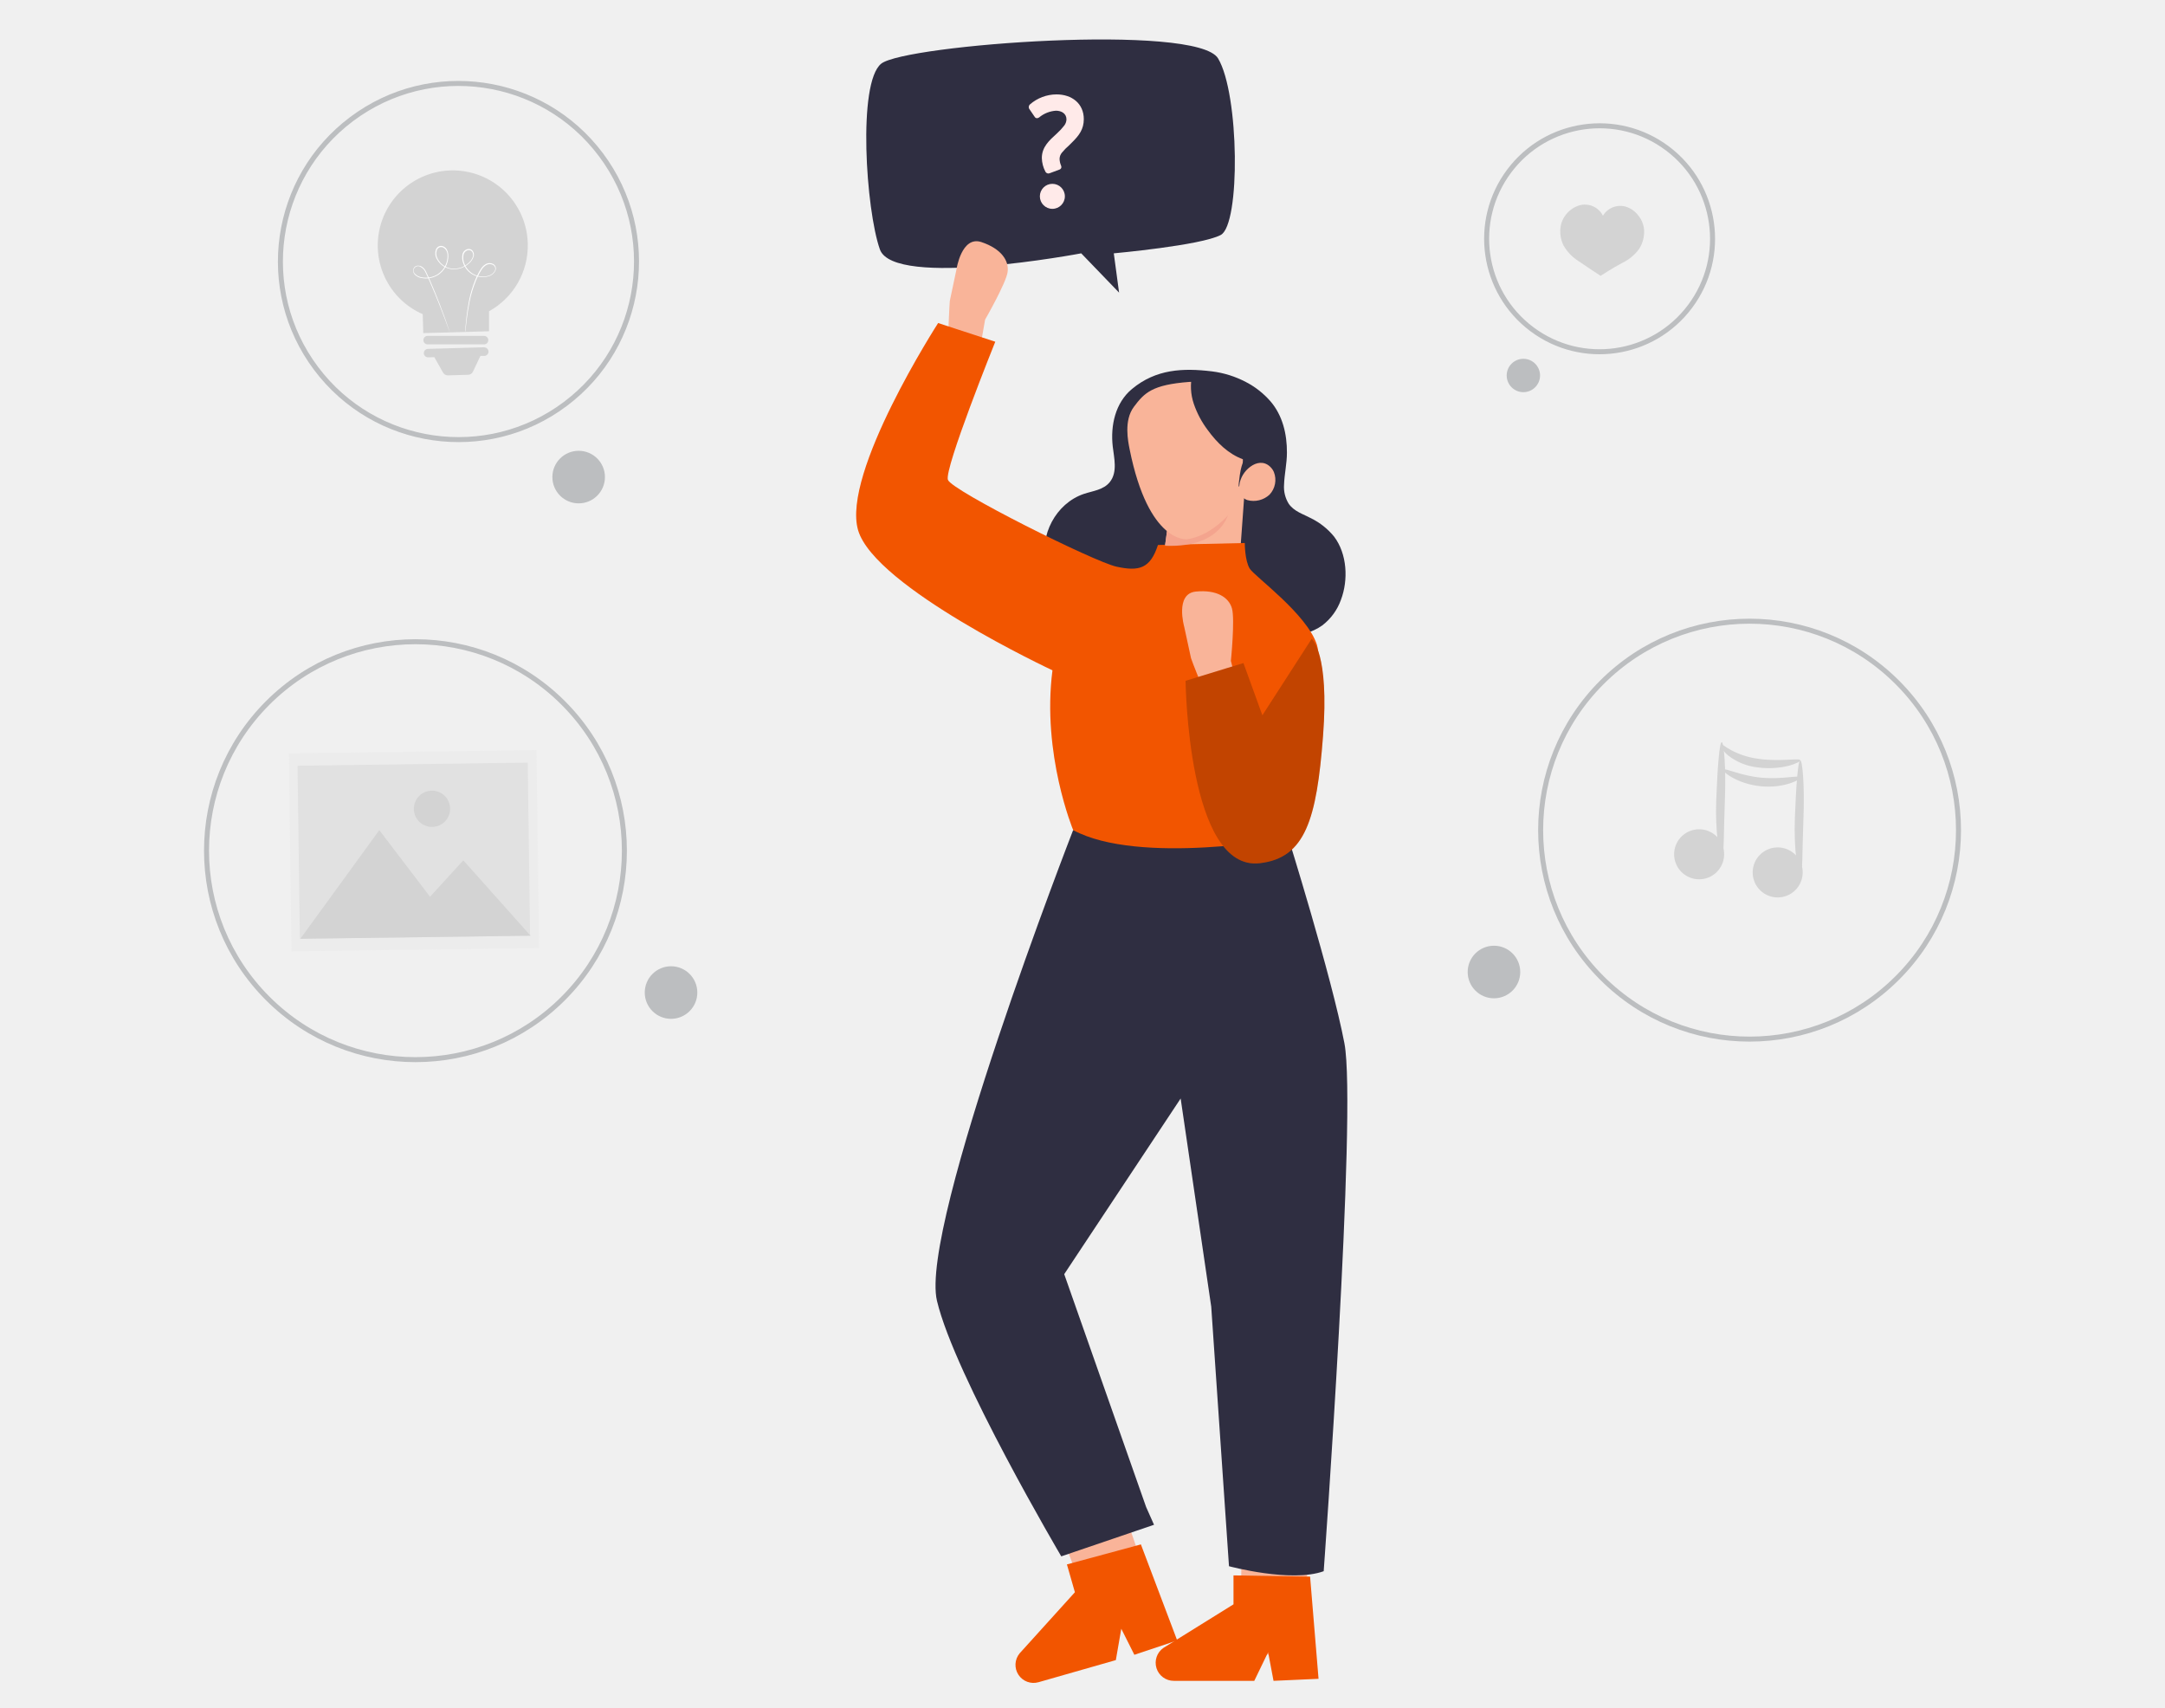
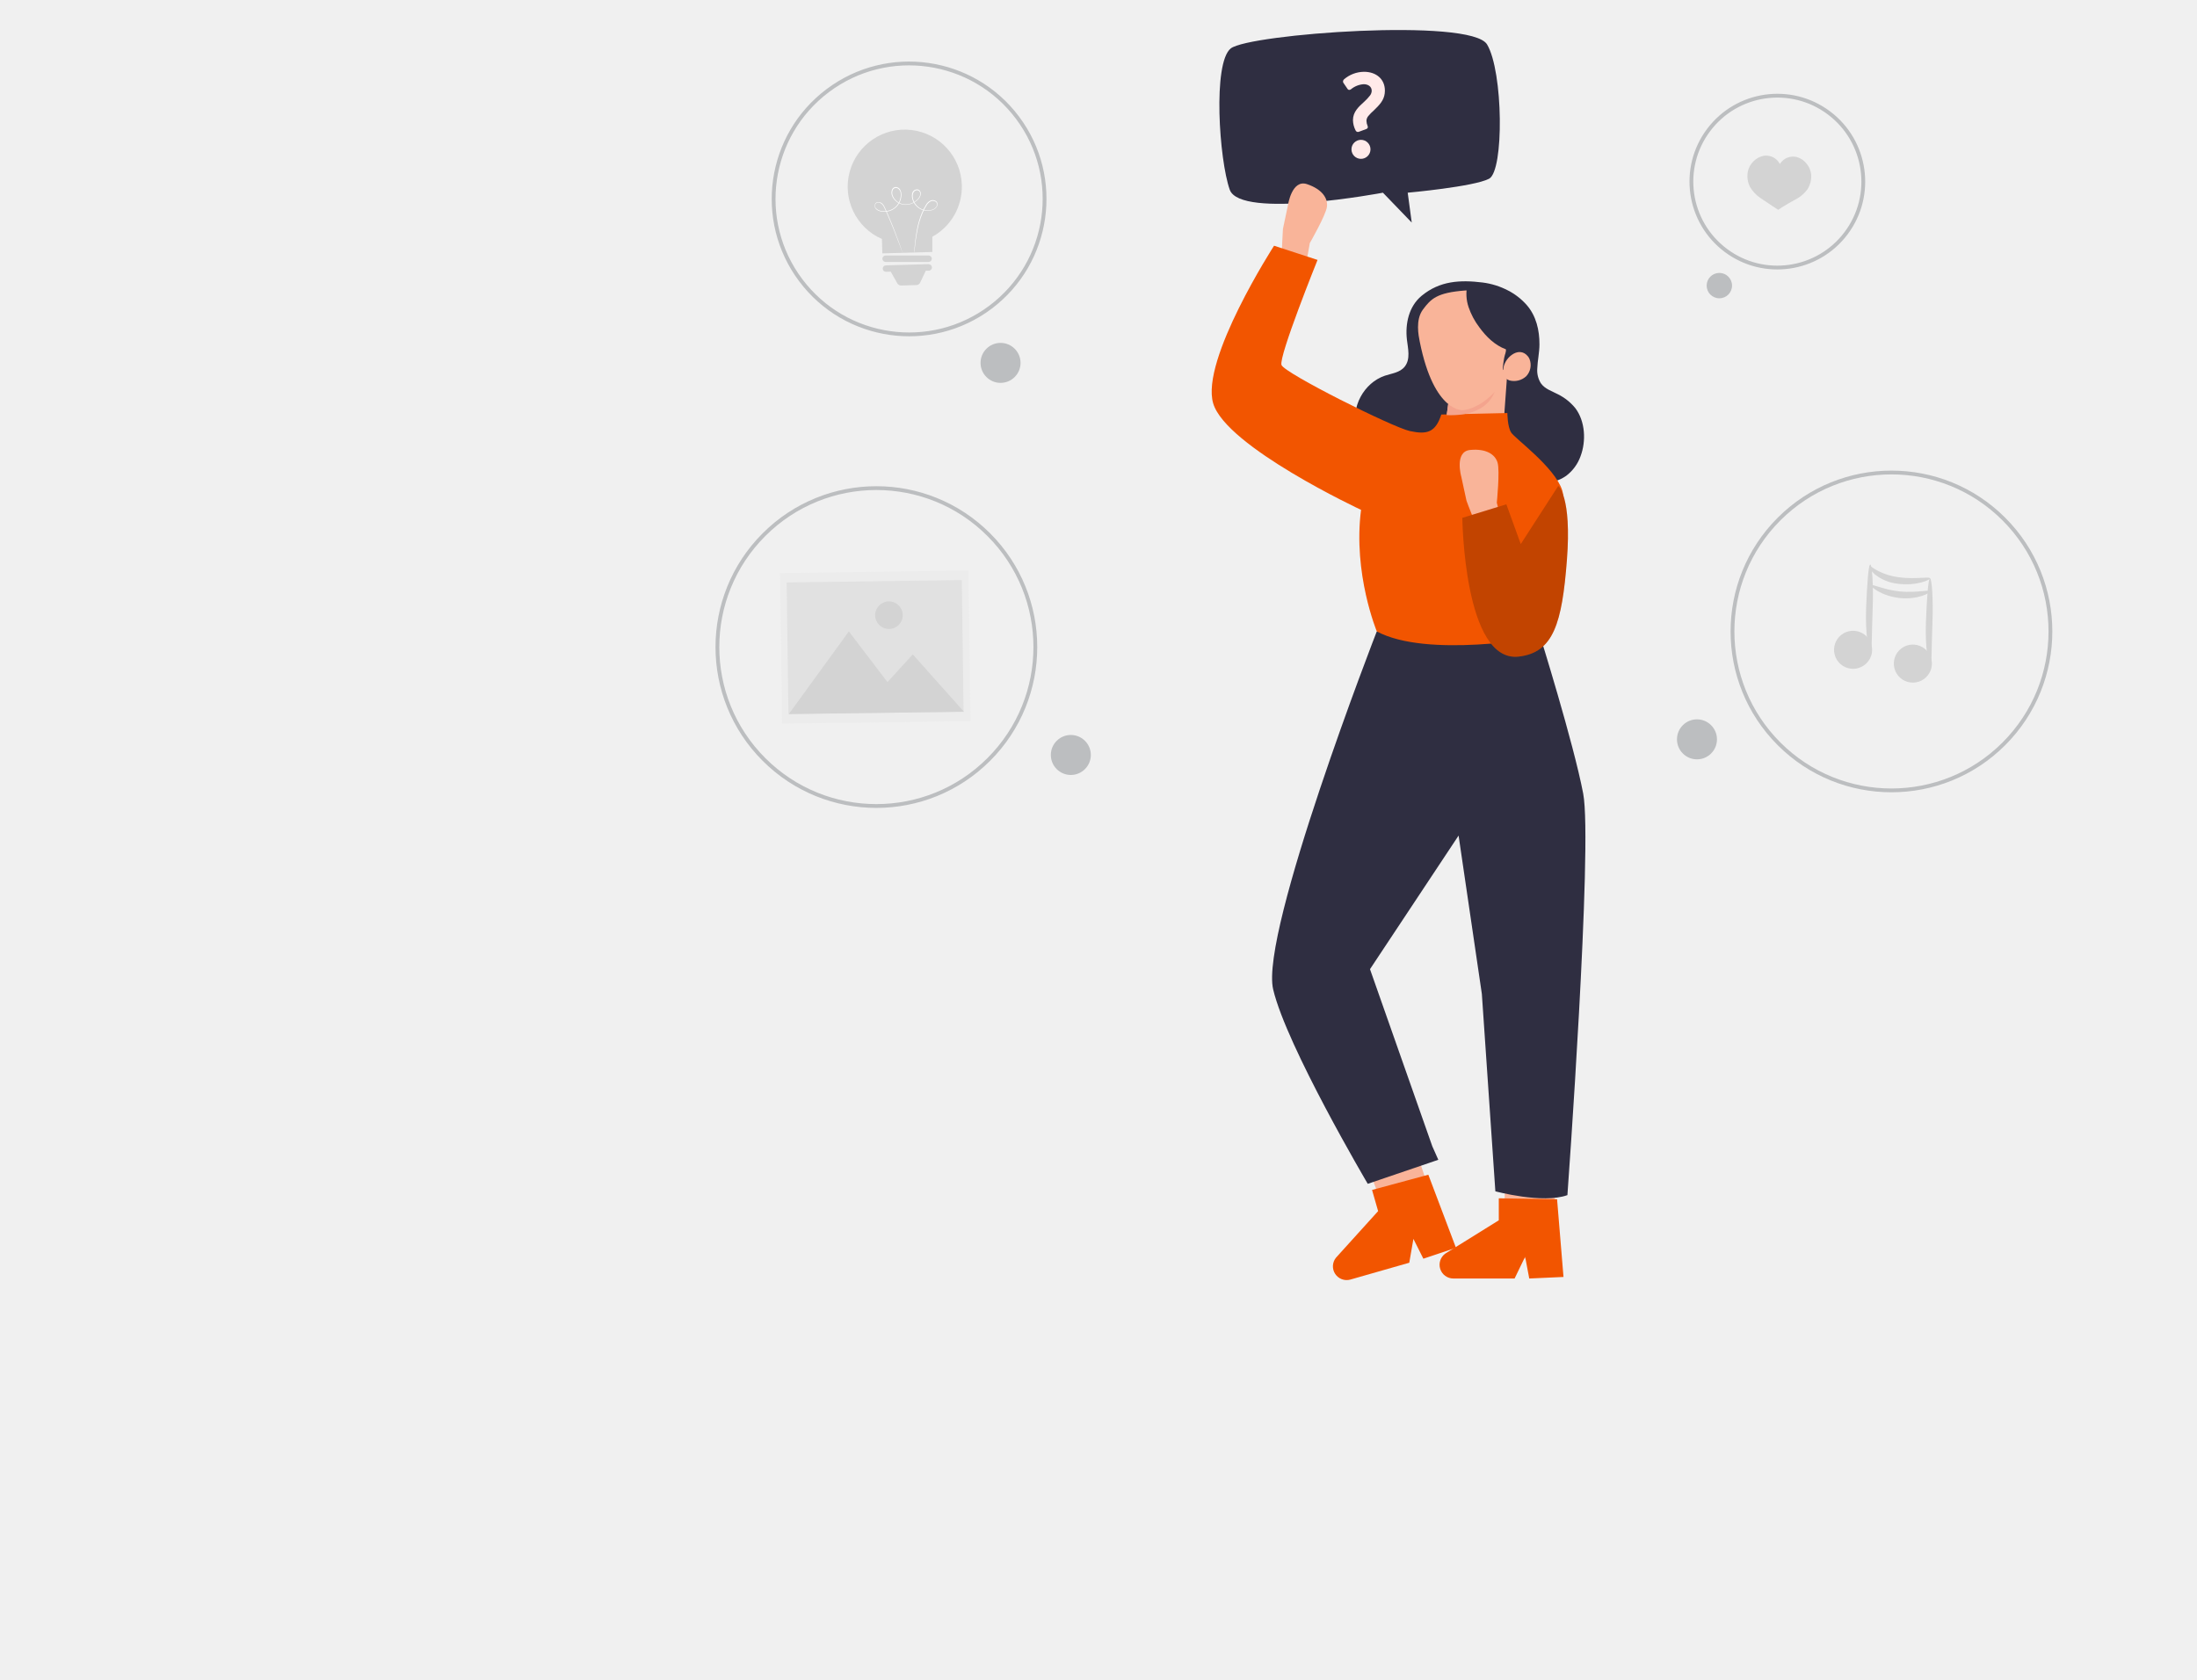
- <svg xmlns="http://www.w3.org/2000/svg" xmlns:html="http://www.w3.org/1999/xhtml" id="b1b11cf9-0812-4d08-b236-f5d349a657cc" data-name="Layer 1" width="865.76" height="682.89" viewBox="0 0 865.76 682.89">
+ <svg xmlns="http://www.w3.org/2000/svg" xmlns:html="http://www.w3.org/1999/xhtml" id="b1b11cf9-0812-4d08-b236-f5d349a657cc" data-name="Layer 1" width="500.76" height="382.89" viewBox="0 0 565.76 882.89">
  <defs>
    <html:style>*, ::after, ::before { box-sizing: border-box; }
img, svg { vertical-align: middle; }
</html:style>
    <html:style>*, body, html { -webkit-font-smoothing: antialiased; }
img, svg { max-width: 100%; }
</html:style>
  </defs>
  <path d="M432.37,101.29s-74.93,14.17-80.51-1.57-9-66.65.53-74.26S478.6,9.19,487.1,23.36s9,66.39,1.06,70.59-42.77,7.34-42.77,7.34L447.51,117Z" fill="#2f2e41" data-secondary="true" />
  <path d="M419.78,69.25l-.49.12a1.37,1.37,0,0,1-1.27-.78,12.23,12.23,0,0,1-1.4-5.41c0-4.38,2.92-7,6-9.79a25.22,25.22,0,0,0,3-3.24,4.28,4.28,0,0,0,.85-2.41c0-2.34-2-3.48-4.2-3.48a11.75,11.75,0,0,0-6.75,2.7,1.59,1.59,0,0,1-.85.3,1.07,1.07,0,0,1-.91-.54l-2.13-3.12a1.11,1.11,0,0,1-.24-.78,1.5,1.5,0,0,1,.48-1.08,16.32,16.32,0,0,1,10.59-4c6.2,0,10.94,3.67,10.94,9.91,0,4-1.88,6.49-4.62,9.2L427.63,58a24.93,24.93,0,0,0-3,3.06,4,4,0,0,0-.92,2.46,7.26,7.26,0,0,0,.61,2.71,3,3,0,0,1,.12.54,1.16,1.16,0,0,1-.18.6,1.59,1.59,0,0,1-.55.42Zm-3.95,9.25a5,5,0,0,1,5-5,5,5,0,1,1,0,10A5,5,0,0,1,415.83,78.5Z" fill="#ffeae9" />
  <path d="M382.48,107.72s2-13.6,10-10.92,11.11,7.52,10.45,12-9,19-9,19l-2.36,13.43-12.36-8.31s.41-10.63.61-12.61Z" fill="#f9b499" />
  <path d="M461.93,641.7c.6,3.3-47.45,25.51-49.55,22.51s20.11-29.72,20.11-29.72l-3-7.76-3-7.85L451.11,609s2.26,6.49,4.71,13.7C458.59,630.84,461.61,639.94,461.93,641.7Z" fill="#f9b499" />
  <path d="M470.75,655.9l-17.13,5.74-5.23-10.41-2.18,12.53L415.3,672.6a7.22,7.22,0,0,1-7.57-11.53l22.11-24.44-3.19-11.13,29.58-8Z" fill="#f25500" data-primary="true" />
  <path d="M520.81,658.7c-.67,3.28-53.54,6-54.37,2.41S496.18,641,496.18,641l.13-8.31.13-8.41H523s-.32,6.86-.74,14.47C521.77,647.37,521.17,656.94,520.81,658.7Z" fill="#f9b499" />
  <path d="M527.27,671.24l-18,.81-2.16-11.45-5.54,11.45H469.37a7.23,7.23,0,0,1-4.11-13.18l28-17.41V629.89l30.63.49Z" fill="#f25500" data-primary="true" />
  <path d="M429.13,331.92s-61.55,158.2-54.45,188.18,49.71,102.18,49.71,102.18l37.09-12.63-3.16-7.1-32.75-93.1,46.56-70.23,12.23,83.25,7.1,103.75s24.85,6.71,37.87,2c0,0,13.41-184.24,8.29-211.07s-22.89-83.64-22.89-83.64Z" fill="#2f2e41" data-secondary="true" />
  <path d="M498.16,152.71a33.39,33.39,0,0,1,9.82,7.67c4.95,5.71,6.69,13.22,6.65,20.64,0,4.28-1,8.49-1.15,12.76a12.72,12.72,0,0,0,1.86,7.63c2.16,3.11,5.77,4.12,9,5.84a27.67,27.67,0,0,1,9.15,7.3c5.24,6.92,5.74,17.34,2.74,25.27a22.28,22.28,0,0,1-7.5,10.26c-4,2.87-9,4-13.88,4.31-15.16,1-30.43-1.28-45.36-3.58-10.87-1.68-21.83-3.46-32.17-7.33-8.86-3.32-16.61-8.22-19-18-2.82-11.39,3.9-24.21,15.1-28,3.6-1.21,7.89-1.59,10.41-4.77,3.16-4,1.66-9.64,1.14-14.21-.94-8.34,1-17.43,7.72-23,9.58-7.92,20.3-8.44,32.05-7A39.67,39.67,0,0,1,498.16,152.71Z" fill="#2f2e41" data-secondary="true" />
  <polygon points="497.97 192.69 495.6 225.4 464.83 225.98 465.88 218.21 466.8 211.4 493.18 196.02 497.97 192.69" fill="#f9b499" />
  <path d="M463.05,217.9l34.72-.79s0,7.1,2,10.26,22.88,18.15,26.83,30.38-11.84,77.32-11.84,77.32-59.17,11.05-85.6-3.15c0,0-12.63-30.38-8.29-63.91,0,0-71-33.14-77.72-56s32-82.85,32-82.85L398,136.63s-20.52,50.9-18.94,55.23,58.39,32.75,67.46,34.72S460,227.28,463.05,217.9Z" fill="#f25500" data-primary="true" />
  <path d="M473.55,250.59s-3.77-13.22,4.62-14.06,13.21,2.31,14.47,6.71-.42,21-.42,21l3.36,13.22-14.69-2.52s-4-9.86-4.61-11.75Z" fill="#f9b499" />
  <path d="M474.1,272.21l23.14-7.1L504.81,286l19.72-30.58s7.1,5.52,4.54,38.86S522,343,503.82,345.13C474.92,348.59,474.1,272.21,474.1,272.21Z" fill="#f25500" data-primary="true" />
  <path d="M474.1,272.21l23.14-7.1L504.81,286l19.72-30.58s7.1,5.52,4.54,38.86S522,343,503.82,345.13C474.92,348.59,474.1,272.21,474.1,272.21Z" opacity="0.2" />
  <circle cx="183.34" cy="104.64" r="71.2" transform="matrix(0.8, -0.6, 0.6, 0.8, -26.12, 130.86)" fill="none" stroke="#bcbec0" stroke-miterlimit="10" stroke-width="2" />
  <circle cx="166.14" cy="340.13" r="83.55" transform="translate(-191.85 217.1) rotate(-45)" fill="none" stroke="#bcbec0" stroke-miterlimit="10" stroke-width="2" />
  <path d="M211.05,97.29a30,30,0,1,0-42,28.33c.1,3.56.21,7.57.21,7.57l26.29-.74s0-4.25,0-8A30,30,0,0,0,211.05,97.29Z" fill="#d3d3d3" />
  <path d="M186,132.59s0-.12,0-.37,0-.62.09-1.08c.09-1,.22-2.36.43-4.17s.51-4,1-6.55a44.33,44.33,0,0,1,2.49-8.43,28.08,28.08,0,0,1,2.34-4.55,5.54,5.54,0,0,1,2-1.9,3.12,3.12,0,0,1,2.85,0,2.08,2.08,0,0,1,.9,2.7,4.28,4.28,0,0,1-2.26,2.07,8.24,8.24,0,0,1-10.62-5.16,6.21,6.21,0,0,1-.28-3.45,2.7,2.7,0,0,1,2.67-2.16,1.94,1.94,0,0,1,1.55,1,2.71,2.71,0,0,1,.3,1.85,5.88,5.88,0,0,1-2,3,9,9,0,0,1-6.93,2.22,7.8,7.8,0,0,1-5.92-4.16,4.51,4.51,0,0,1-.31-3.63,2.32,2.32,0,0,1,1.28-1.36,2.25,2.25,0,0,1,1.85.12,2.93,2.93,0,0,1,1.3,1.28,4.57,4.57,0,0,1,.51,1.71,8.63,8.63,0,0,1-.36,3.44,8.89,8.89,0,0,1-4.09,5.15,9.1,9.1,0,0,1-6.18,1,4.72,4.72,0,0,1-2.74-1.36,2.33,2.33,0,0,1-.25-2.88,2,2,0,0,1,1.33-.7,2.82,2.82,0,0,1,1.44.24,4.29,4.29,0,0,1,1.9,2c.8,1.6,1.45,3.17,2.1,4.66,2.57,6,4.41,10.91,5.65,14.33.61,1.71,1.07,3,1.38,4,.15.44.26.79.34,1s.11.36.11.36a3.56,3.56,0,0,1-.14-.34l-.38-1c-.34-.91-.82-2.23-1.45-3.92-1.28-3.41-3.15-8.32-5.75-14.28-.66-1.48-1.32-3.06-2.11-4.63a4.11,4.11,0,0,0-1.77-1.87,1.79,1.79,0,0,0-2.16,2.86,4.41,4.41,0,0,0,2.56,1.25,8.77,8.77,0,0,0,6-1,8.62,8.62,0,0,0,3.91-5,8.33,8.33,0,0,0,.35-3.3A3.3,3.3,0,0,0,177.3,99a1.89,1.89,0,0,0-1.56-.1,1.93,1.93,0,0,0-1.07,1.15,4.16,4.16,0,0,0,.3,3.34,7.42,7.42,0,0,0,5.64,4,8.57,8.57,0,0,0,6.64-2.13,5.55,5.55,0,0,0,1.91-2.83,2.4,2.4,0,0,0-.25-1.6,1.58,1.58,0,0,0-1.27-.83,2.09,2.09,0,0,0-1.48.52,2.6,2.6,0,0,0-.81,1.37,5.92,5.92,0,0,0,.26,3.25,8,8,0,0,0,4.18,4.69,7.88,7.88,0,0,0,6,.28,4,4,0,0,0,2.1-1.89,1.77,1.77,0,0,0-.76-2.31,2.81,2.81,0,0,0-2.57,0,5.29,5.29,0,0,0-1.9,1.8,28.37,28.37,0,0,0-2.33,4.5,44.19,44.19,0,0,0-2.53,8.36c-.52,2.52-.83,4.73-1.07,6.53s-.38,3.19-.5,4.15c-.05.47-.1.83-.13,1.09S186,132.59,186,132.59Z" fill="#fff" />
  <path d="M193.61,137.69H171a1.7,1.7,0,0,1-1.7-1.69h0a1.7,1.7,0,0,1,1.7-1.7h22.58a1.7,1.7,0,0,1,1.69,1.7h0A1.69,1.69,0,0,1,193.61,137.69Z" fill="#d3d3d3" />
  <path d="M193.69,138.85l-22.57.64a1.69,1.69,0,1,0,.1,3.38l2.47-.07,3.47,6.17a2.19,2.19,0,0,0,2,1.11l8.06-.23a2.16,2.16,0,0,0,1.9-1.24l3-6.32,1.69,0a1.7,1.7,0,0,0-.1-3.39Z" fill="#d3d3d3" />
  <rect x="116.04" y="300.55" width="99.02" height="79.16" transform="translate(-4.56 2.26) rotate(-0.77)" fill="#ececec" />
  <rect x="119.45" y="305.53" width="92.06" height="69.19" transform="translate(-4.56 2.26) rotate(-0.77)" fill="#e1e1e1" />
  <polygon points="120.11 375.35 151.68 331.91 171.96 358.55 185.28 343.99 212.16 374.12 120.11 375.35" fill="#d3d3d3" />
  <path d="M180,323.28a7.25,7.25,0,1,1-7.35-7.15A7.25,7.25,0,0,1,180,323.28Z" fill="#d3d3d3" />
  <circle cx="231.4" cy="190.75" r="10.51" fill="#bcbec0" />
  <circle cx="268.34" cy="396.85" r="10.51" fill="#bcbec0" />
  <circle cx="699.63" cy="331.92" r="83.55" transform="translate(-29.78 591.93) rotate(-45)" fill="none" stroke="#bcbec0" stroke-miterlimit="10" stroke-width="2" />
  <circle cx="597.42" cy="388.64" r="10.51" fill="#bcbec0" />
  <circle cx="639.68" cy="95.49" r="45.17" transform="translate(179.62 550.08) rotate(-53.15)" fill="none" stroke="#bcbec0" stroke-miterlimit="10" stroke-width="2" />
  <circle cx="609.18" cy="150.13" r="6.67" fill="#bcbec0" />
  <path d="M657.45,91.92a10.39,10.39,0,0,0-2.34-5.8,10,10,0,0,0-5-3.51,8.17,8.17,0,0,0-6.37.87A8,8,0,0,0,641,86.24a8.08,8.08,0,0,0-2.25-2.74,8.22,8.22,0,0,0-6.22-1.61,10.14,10.14,0,0,0-5.4,2.9,10.39,10.39,0,0,0-3,5.49,12.64,12.64,0,0,0,1.11,7.87,17.93,17.93,0,0,0,5.83,6.14c3.89,2.66,9,6,9,6s4.68-3.09,8.85-5.28a17.89,17.89,0,0,0,6.5-5.41A12.63,12.63,0,0,0,657.45,91.92Z" fill="#d3d3d3" />
  <path d="M688.15,346.52a10,10,0,1,1-3.65-13.59A10,10,0,0,1,688.15,346.52Z" fill="#d3d3d3" />
  <path d="M688.55,342.93c-.95.13-2.73-10.29-2.24-23.14s1.28-23,2.17-23.07,1.79,10.43,1.28,23.16S689.49,342.82,688.55,342.93Z" fill="#d3d3d3" />
  <path d="M719.9,304c.32.74-7.24,4.2-17.21,2.81A23.23,23.23,0,0,1,691,302c-2.59-2.16-3.22-4.31-2.86-4.49s1.69,1.13,4.26,2.49a31.79,31.79,0,0,0,10.81,3.4C712.13,304.67,719.65,302.92,719.9,304Z" fill="#d3d3d3" />
  <path d="M719.56,353.78a10,10,0,1,1-3.65-13.6A10,10,0,0,1,719.56,353.78Z" fill="#d3d3d3" />
  <path d="M720,350.19c-1,.12-2.73-10.3-2.25-23.15S719,304,719.9,304s1.79,10.43,1.28,23.16S720.91,350.07,720,350.19Z" fill="#d3d3d3" />
  <path d="M720,310.77c.45.79-6.56,4.57-16,3.59s-15.53-6-14.93-6.65c.52-.87,6.82,2.45,15.27,3.22S719.62,309.82,720,310.77Z" fill="#d3d3d3" />
  <path d="M465.88,218.21l.92-6.81s12.14,5.82,25-8.33C491.84,203.07,490.46,219.2,465.88,218.21Z" fill="#f4a48e" />
  <path d="M474.72,215.6s-15.38,2-23-36c-.63-3.16-2.36-11.47,1.68-16.9,4.21-5.63,7.31-8.88,22.2-10,.85-.06,1.69-.09,2.51-.09,6.54,0,11.94,2,15.61,5.8,3.89,4,5.59,9.69,4.93,16.44-.71,7.37-1.27,9-1.81,10.57-.47,1.39-.91,2.7-1.47,7.83,0,.3,0,7.29-1.69,9.74C493.7,203.05,485.64,214.08,474.72,215.6Z" fill="#f9b499" />
  <path d="M476.8,149.63a21.59,21.59,0,0,0,.58,11.81A37.45,37.45,0,0,0,483,172c3.63,5,8.22,9.49,14,11.62a47,47,0,0,0,.39,5.43.54.54,0,0,0,.08.28c.15.17.42.08.62,0l8-4.39c1.35-2.71,1.23-5.73,1.34-8.77a33.9,33.9,0,0,0-.11-5.61c-.68-5.19-3.82-9.86-7.89-13.14a37.7,37.7,0,0,0-14.11-6.63A26.59,26.59,0,0,0,476.8,149.63Z" fill="#2f2e41" data-secondary="true" />
  <path d="M500.92,186c2.5-1.42,5.43-1.46,7.69,1.37a5.65,5.65,0,0,1,.8,1.36,8.58,8.58,0,0,1-1.74,9.05,9.42,9.42,0,0,1-8.85,2.18c-3-1-3.61-4.19-3.06-7A11.11,11.11,0,0,1,500.92,186Z" fill="#f9b499" />
</svg>
